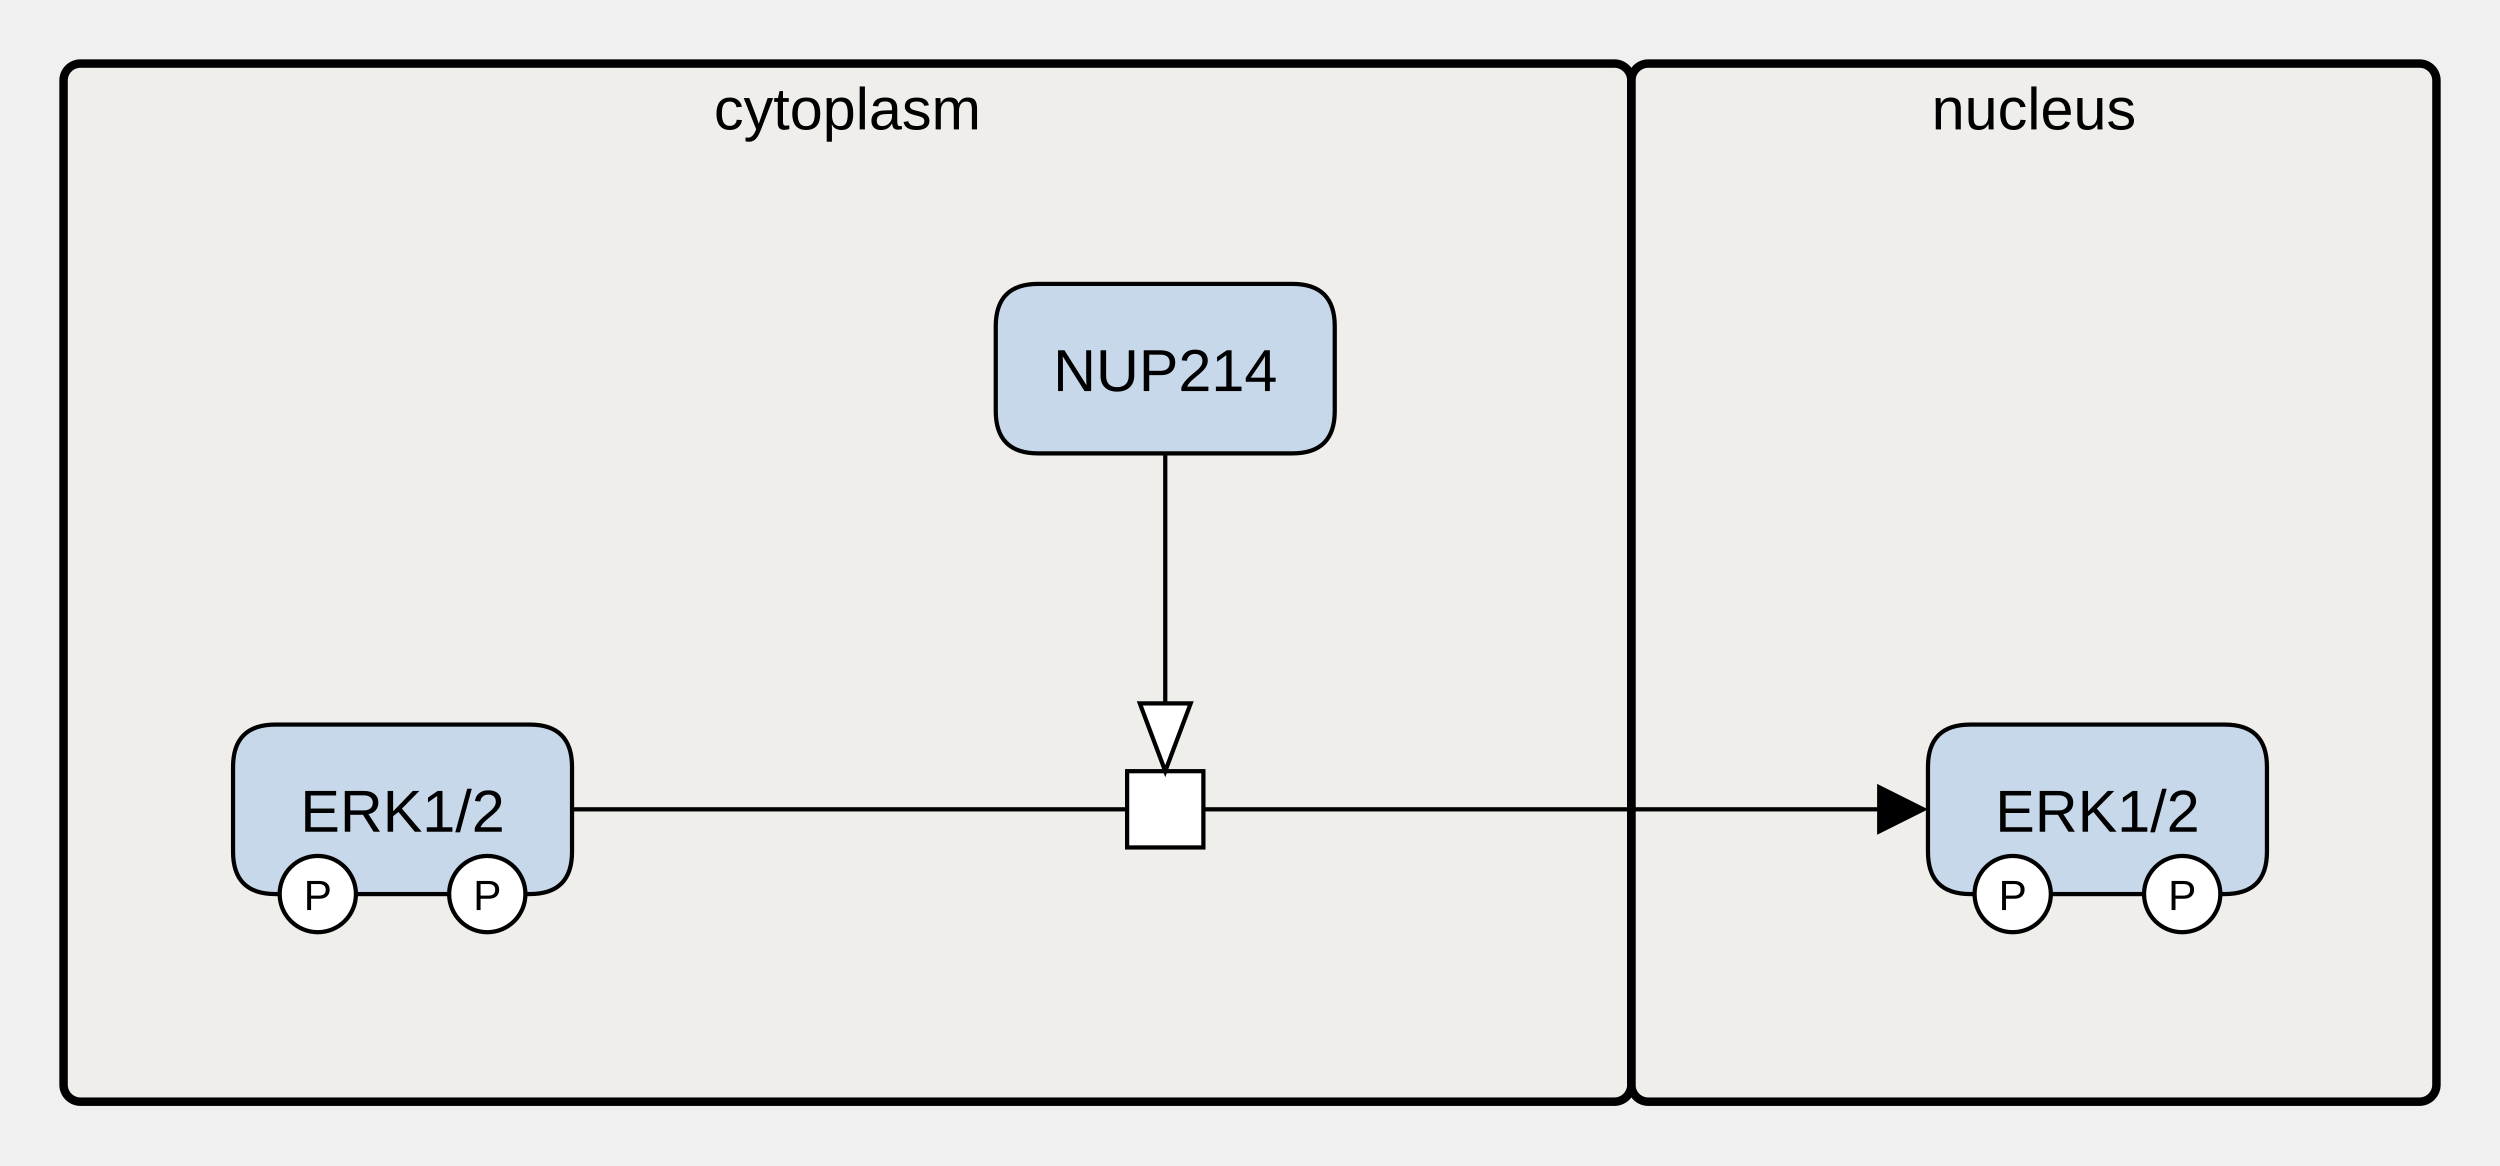
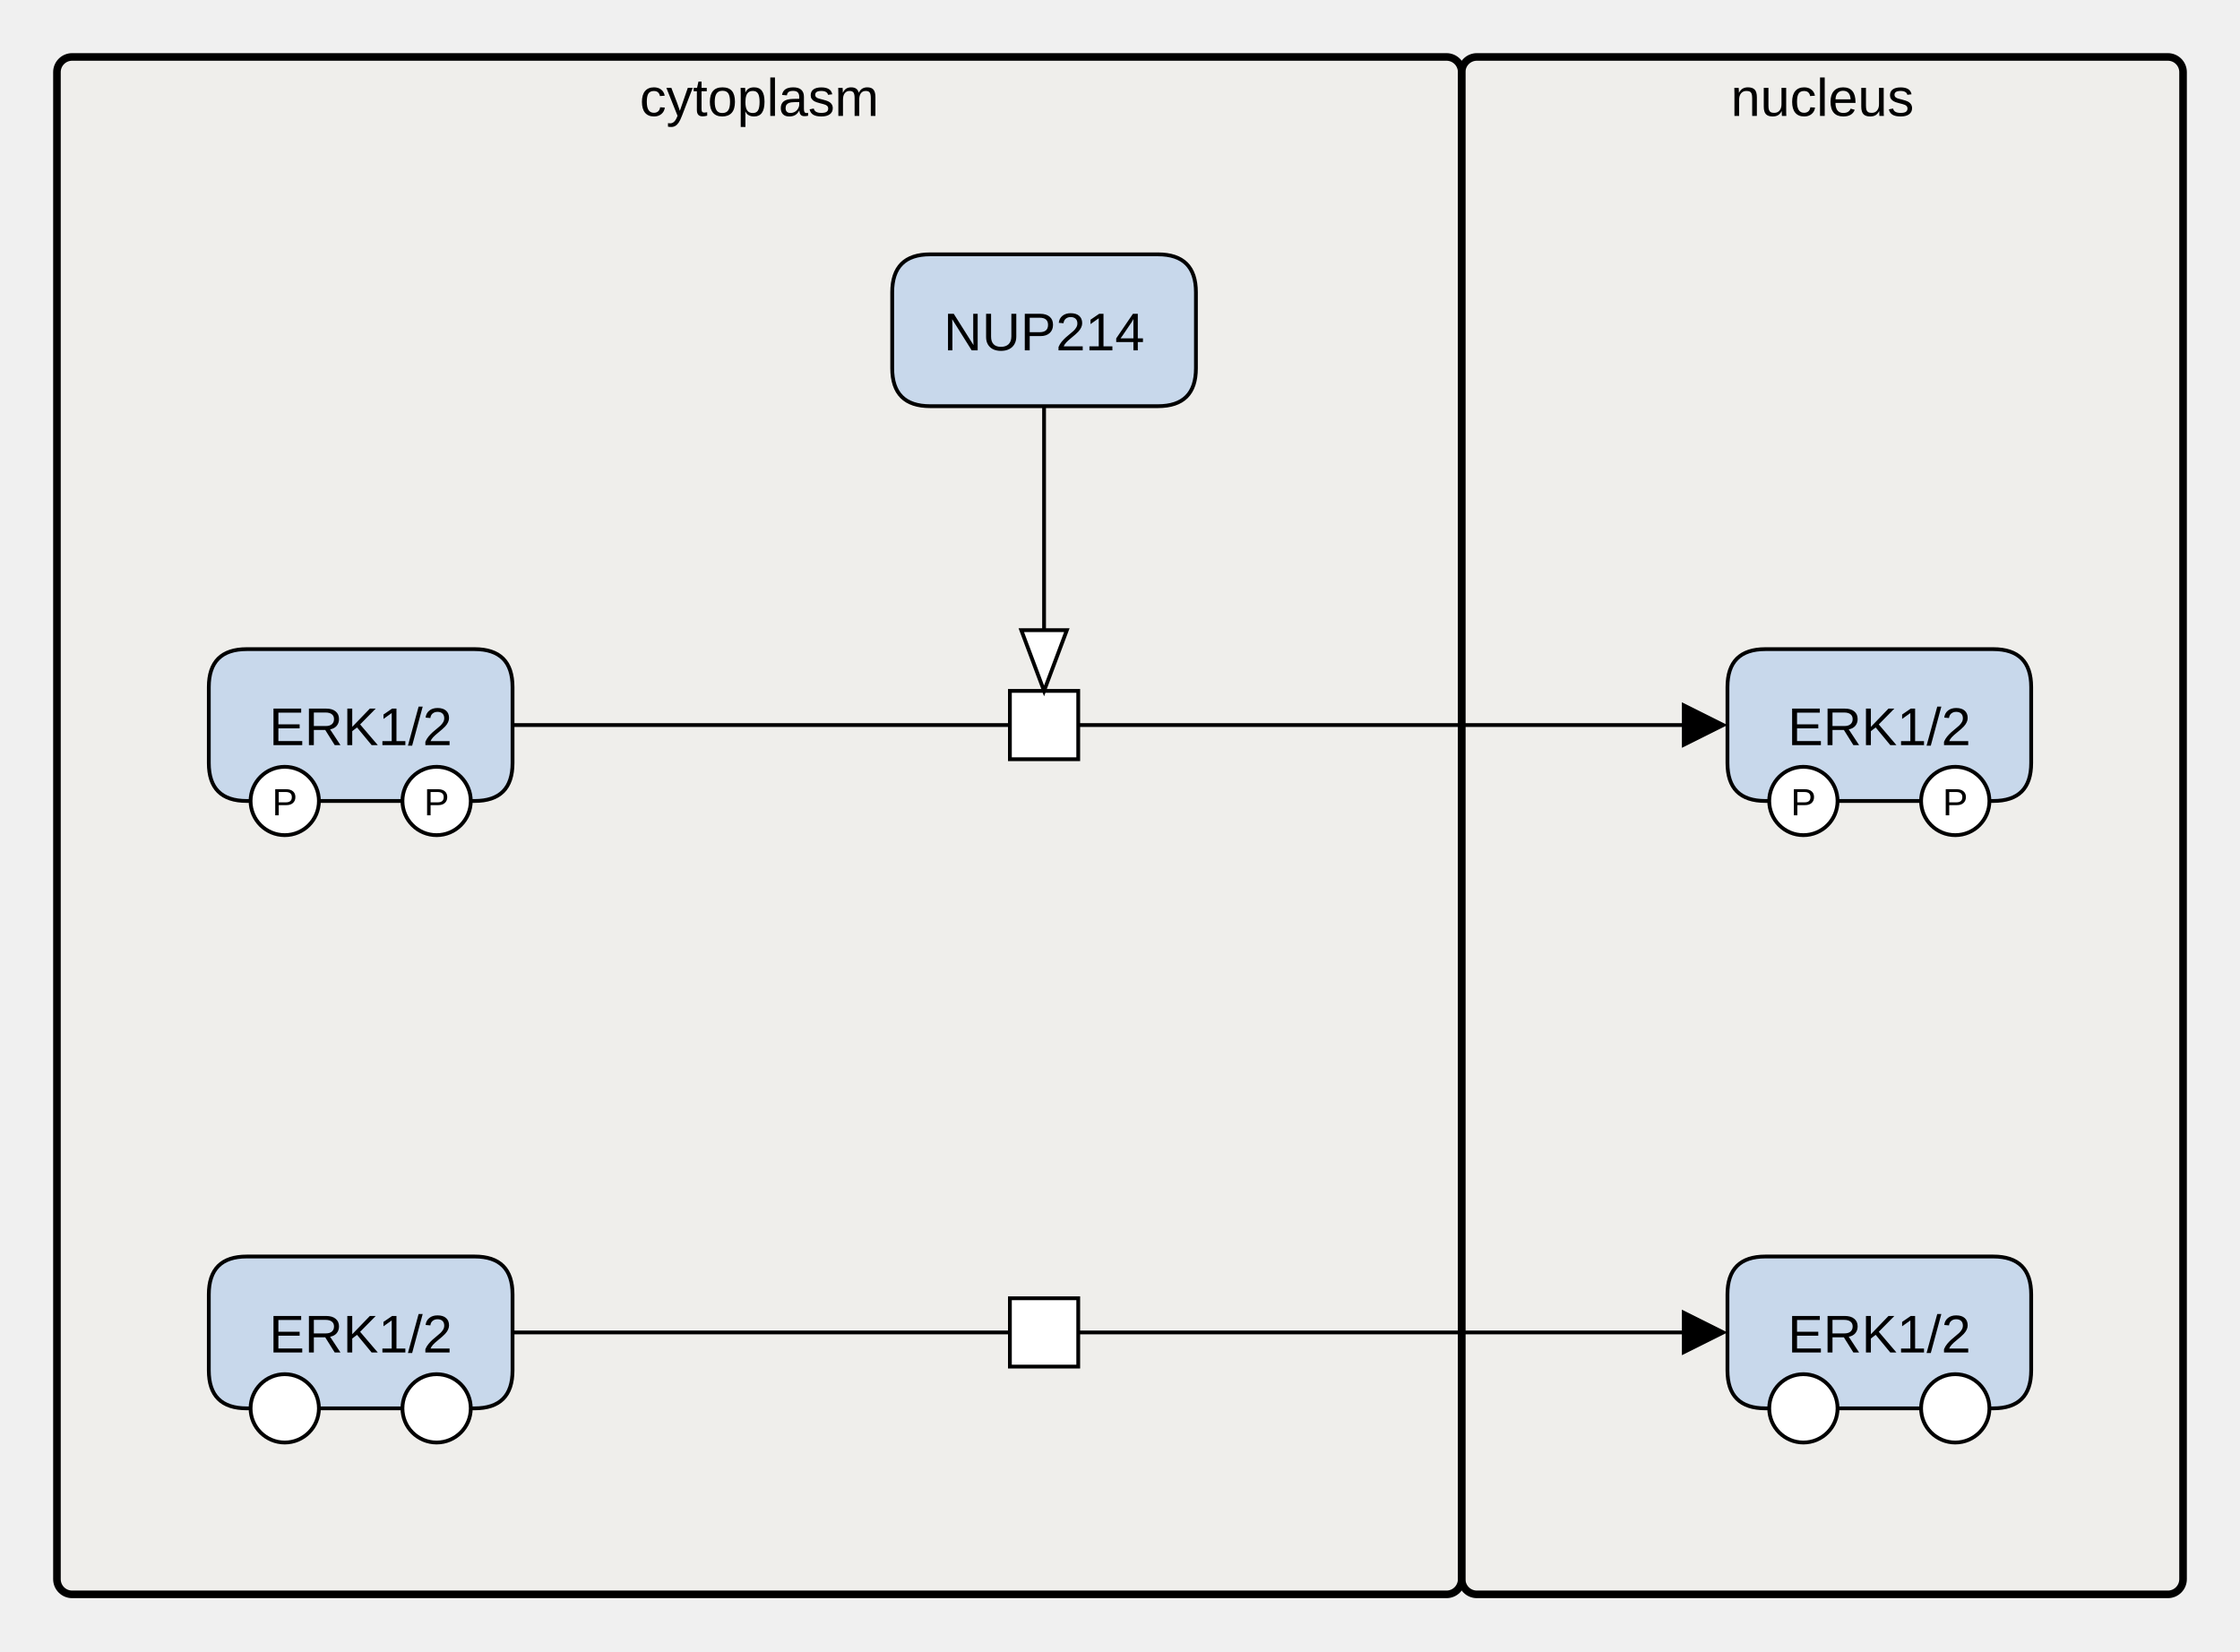
- <svg xmlns="http://www.w3.org/2000/svg" width="590" height="275" viewBox="0 0 590 275" stroke-linecap="butt" stroke-miterlimit="10">
+ <svg xmlns="http://www.w3.org/2000/svg" width="590" height="435" viewBox="0 0 590 435" stroke-linecap="butt" stroke-miterlimit="10">
  <g transform="translate(-25,-9)">
-     <path d="M40 28 C40 25.791 41.791 24 44 24 L406 24 C408.209 24 410 25.791 410 28 L410 265 C410 267.209 408.209 269 406 269 L44 269 C41.791 269 40 267.209 40 265 Z" fill="#EDEBE4" fill-opacity="0.447" stroke="none" />
-     <path d="M40 28 C40 25.791 41.791 24 44 24 L406 24 C408.209 24 410 25.791 410 28 L410 265 C410 267.209 408.209 269 406 269 L44 269 C41.791 269 40 267.209 40 265 Z" fill="none" stroke="#000000" stroke-width="2" />
+     <path d="M40 28 C40 25.791 41.791 24 44 24 L406 24 C408.209 24 410 25.791 410 28 L410 425 C410 427.209 408.209 429 406 429 L44 429 C41.791 429 40 427.209 40 425 Z" fill="#EDEBE4" fill-opacity="0.447" stroke="none" />
+     <path d="M40 28 C40 25.791 41.791 24 44 24 L406 24 C408.209 24 410 25.791 410 28 L410 425 C410 427.209 408.209 429 406 429 L44 429 C41.791 429 40 427.209 40 425 Z" fill="none" stroke="#000000" stroke-width="2" />
    <text x="225" y="39.541" text-anchor="middle" font-family="'Dialog', Arial, Helvetica, sans-serif" font-size="14" fill="#000000" stroke="none" xml:space="preserve">cytoplasm</text>
    <path d="M80 190 Q80 180 90 180 L150 180 Q160 180 160 190 L160 210 Q160 220 150 220 L90 220 Q80 220 80 210 Z" fill="#C8D8EB" stroke="none" />
    <path d="M80 190 Q80 180 90 180 L150 180 Q160 180 160 190 L160 210 Q160 220 150 220 L90 220 Q80 220 80 210 Z" fill="none" stroke="#000000" />
    <text x="120" y="205.291" text-anchor="middle" font-family="'Dialog', Arial, Helvetica, sans-serif" font-size="14" fill="#000000" stroke="none" xml:space="preserve">ERK1/2</text>
    <path d="M91 220 C91 215.029 95.029 211 100 211 L100 211 C104.971 211 109 215.029 109 220 L109 220 C109 224.971 104.971 229 100 229 L100 229 C95.029 229 91 224.971 91 220 Z" fill="#FFFFFF" stroke="none" />
    <path d="M91 220 C91 215.029 95.029 211 100 211 L100 211 C104.971 211 109 215.029 109 220 L109 220 C109 224.971 104.971 229 100 229 L100 229 C95.029 229 91 224.971 91 220 Z" fill="none" stroke="#000000" />
    <text x="100" y="223.78" text-anchor="middle" font-family="'Dialog', Arial, Helvetica, sans-serif" font-size="10" fill="#000000" stroke="none" xml:space="preserve">P</text>
    <path d="M131 220 C131 215.029 135.029 211 140 211 L140 211 C144.971 211 149 215.029 149 220 L149 220 C149 224.971 144.971 229 140 229 L140 229 C135.029 229 131 224.971 131 220 Z" fill="#FFFFFF" stroke="none" />
    <path d="M131 220 C131 215.029 135.029 211 140 211 L140 211 C144.971 211 149 215.029 149 220 L149 220 C149 224.971 144.971 229 140 229 L140 229 C135.029 229 131 224.971 131 220 Z" fill="none" stroke="#000000" />
    <text x="140" y="223.78" text-anchor="middle" font-family="'Dialog', Arial, Helvetica, sans-serif" font-size="10" fill="#000000" stroke="none" xml:space="preserve">P</text>
    <path d="M291 191 L309 191 L309 209 L291 209 Z" fill="#FFFFFF" stroke="none" />
    <path d="M291 191 L309 191 L309 209 L291 209 Z" fill="none" stroke="#000000" />
    <path d="M260 86 Q260 76 270 76 L330 76 Q340 76 340 86 L340 106 Q340 116 330 116 L270 116 Q260 116 260 106 Z" fill="#C8D8EB" stroke="none" />
    <path d="M260 86 Q260 76 270 76 L330 76 Q340 76 340 86 L340 106 Q340 116 330 116 L270 116 Q260 116 260 106 Z" fill="none" stroke="#000000" />
    <text x="300" y="101.291" text-anchor="middle" font-family="'Dialog', Arial, Helvetica, sans-serif" font-size="14" fill="#000000" stroke="none" xml:space="preserve">NUP214</text>
-     <path d="M410 28 C410 25.791 411.791 24 414 24 L596 24 C598.209 24 600 25.791 600 28 L600 265 C600 267.209 598.209 269 596 269 L414 269 C411.791 269 410 267.209 410 265 Z" fill="#EDEBE4" fill-opacity="0.447" stroke="none" />
-     <path d="M410 28 C410 25.791 411.791 24 414 24 L596 24 C598.209 24 600 25.791 600 28 L600 265 C600 267.209 598.209 269 596 269 L414 269 C411.791 269 410 267.209 410 265 Z" fill="none" stroke="#000000" stroke-width="2" />
+     <path d="M80 350 Q80 340 90 340 L150 340 Q160 340 160 350 L160 370 Q160 380 150 380 L90 380 Q80 380 80 370 Z" fill="#C8D8EB" stroke="none" />
+     <path d="M80 350 Q80 340 90 340 L150 340 Q160 340 160 350 L160 370 Q160 380 150 380 L90 380 Q80 380 80 370 Z" fill="none" stroke="#000000" />
+     <text x="120" y="365.291" text-anchor="middle" font-family="'Dialog', Arial, Helvetica, sans-serif" font-size="14" fill="#000000" stroke="none" xml:space="preserve">ERK1/2</text>
+     <path d="M91 380 C91 375.029 95.029 371 100 371 L100 371 C104.971 371 109 375.029 109 380 L109 380 C109 384.971 104.971 389 100 389 L100 389 C95.029 389 91 384.971 91 380 Z" fill="#FFFFFF" stroke="none" />
+     <path d="M91 380 C91 375.029 95.029 371 100 371 L100 371 C104.971 371 109 375.029 109 380 L109 380 C109 384.971 104.971 389 100 389 L100 389 C95.029 389 91 384.971 91 380 Z" fill="none" stroke="#000000" />
+     <path d="M131 380 C131 375.029 135.029 371 140 371 L140 371 C144.971 371 149 375.029 149 380 L149 380 C149 384.971 144.971 389 140 389 L140 389 C135.029 389 131 384.971 131 380 Z" fill="#FFFFFF" stroke="none" />
+     <path d="M131 380 C131 375.029 135.029 371 140 371 L140 371 C144.971 371 149 375.029 149 380 L149 380 C149 384.971 144.971 389 140 389 L140 389 C135.029 389 131 384.971 131 380 Z" fill="none" stroke="#000000" />
+     <path d="M291 351 L309 351 L309 369 L291 369 Z" fill="#FFFFFF" stroke="none" />
+     <path d="M291 351 L309 351 L309 369 L291 369 Z" fill="none" stroke="#000000" />
+     <path d="M410 28 C410 25.791 411.791 24 414 24 L596 24 C598.209 24 600 25.791 600 28 L600 425 C600 427.209 598.209 429 596 429 L414 429 C411.791 429 410 427.209 410 425 Z" fill="#EDEBE4" fill-opacity="0.447" stroke="none" />
+     <path d="M410 28 C410 25.791 411.791 24 414 24 L596 24 C598.209 24 600 25.791 600 28 L600 425 C600 427.209 598.209 429 596 429 L414 429 C411.791 429 410 427.209 410 425 Z" fill="none" stroke="#000000" stroke-width="2" />
    <text x="505" y="39.541" text-anchor="middle" font-family="'Dialog', Arial, Helvetica, sans-serif" font-size="14" fill="#000000" stroke="none" xml:space="preserve">nucleus</text>
    <path d="M480 190 Q480 180 490 180 L550 180 Q560 180 560 190 L560 210 Q560 220 550 220 L490 220 Q480 220 480 210 Z" fill="#C8D8EB" stroke="none" />
    <path d="M480 190 Q480 180 490 180 L550 180 Q560 180 560 190 L560 210 Q560 220 550 220 L490 220 Q480 220 480 210 Z" fill="none" stroke="#000000" />
    <text x="520" y="205.291" text-anchor="middle" font-family="'Dialog', Arial, Helvetica, sans-serif" font-size="14" fill="#000000" stroke="none" xml:space="preserve">ERK1/2</text>
    <path d="M491 220 C491 215.029 495.029 211 500 211 L500 211 C504.971 211 509 215.029 509 220 L509 220 C509 224.971 504.971 229 500 229 L500 229 C495.029 229 491 224.971 491 220 Z" fill="#FFFFFF" stroke="none" />
    <path d="M491 220 C491 215.029 495.029 211 500 211 L500 211 C504.971 211 509 215.029 509 220 L509 220 C509 224.971 504.971 229 500 229 L500 229 C495.029 229 491 224.971 491 220 Z" fill="none" stroke="#000000" />
    <text x="500" y="223.78" text-anchor="middle" font-family="'Dialog', Arial, Helvetica, sans-serif" font-size="10" fill="#000000" stroke="none" xml:space="preserve">P</text>
    <path d="M531 220 C531 215.029 535.029 211 540 211 L540 211 C544.971 211 549 215.029 549 220 L549 220 C549 224.971 544.971 229 540 229 L540 229 C535.029 229 531 224.971 531 220 Z" fill="#FFFFFF" stroke="none" />
    <path d="M531 220 C531 215.029 535.029 211 540 211 L540 211 C544.971 211 549 215.029 549 220 L549 220 C549 224.971 544.971 229 540 229 L540 229 C535.029 229 531 224.971 531 220 Z" fill="none" stroke="#000000" />
    <text x="540" y="223.78" text-anchor="middle" font-family="'Dialog', Arial, Helvetica, sans-serif" font-size="10" fill="#000000" stroke="none" xml:space="preserve">P</text>
+     <path d="M480 350 Q480 340 490 340 L550 340 Q560 340 560 350 L560 370 Q560 380 550 380 L490 380 Q480 380 480 370 Z" fill="#C8D8EB" stroke="none" />
+     <path d="M480 350 Q480 340 490 340 L550 340 Q560 340 560 350 L560 370 Q560 380 550 380 L490 380 Q480 380 480 370 Z" fill="none" stroke="#000000" />
+     <text x="520" y="365.291" text-anchor="middle" font-family="'Dialog', Arial, Helvetica, sans-serif" font-size="14" fill="#000000" stroke="none" xml:space="preserve">ERK1/2</text>
+     <path d="M491 380 C491 375.029 495.029 371 500 371 L500 371 C504.971 371 509 375.029 509 380 L509 380 C509 384.971 504.971 389 500 389 L500 389 C495.029 389 491 384.971 491 380 Z" fill="#FFFFFF" stroke="none" />
+     <path d="M491 380 C491 375.029 495.029 371 500 371 L500 371 C504.971 371 509 375.029 509 380 L509 380 C509 384.971 504.971 389 500 389 L500 389 C495.029 389 491 384.971 491 380 Z" fill="none" stroke="#000000" />
+     <path d="M531 380 C531 375.029 535.029 371 540 371 L540 371 C544.971 371 549 375.029 549 380 L549 380 C549 384.971 544.971 389 540 389 L540 389 C535.029 389 531 384.971 531 380 Z" fill="#FFFFFF" stroke="none" />
+     <path d="M531 380 C531 375.029 535.029 371 540 371 L540 371 C544.971 371 549 375.029 549 380 L549 380 C549 384.971 544.971 389 540 389 L540 389 C535.029 389 531 384.971 531 380 Z" fill="none" stroke="#000000" />
    <path d="M160 200 L291 200" fill="none" stroke="#000000" />
    <path d="M309 200 L469 200" fill="none" stroke="#000000" />
    <path d="M480 200 L468 206 L468 194 Z" fill="#000000" stroke="none" />
    <path d="M300 116 L300 176" fill="none" stroke="#000000" />
    <path d="M300 191 L294 175 L306 175 Z" fill="white" stroke="#000000" />
+     <path d="M160 360 L291 360" fill="none" stroke="#000000" />
+     <path d="M309 360 L469 360" fill="none" stroke="#000000" />
+     <path d="M480 360 L468 366 L468 354 Z" fill="#000000" stroke="none" />
  </g>
</svg>
